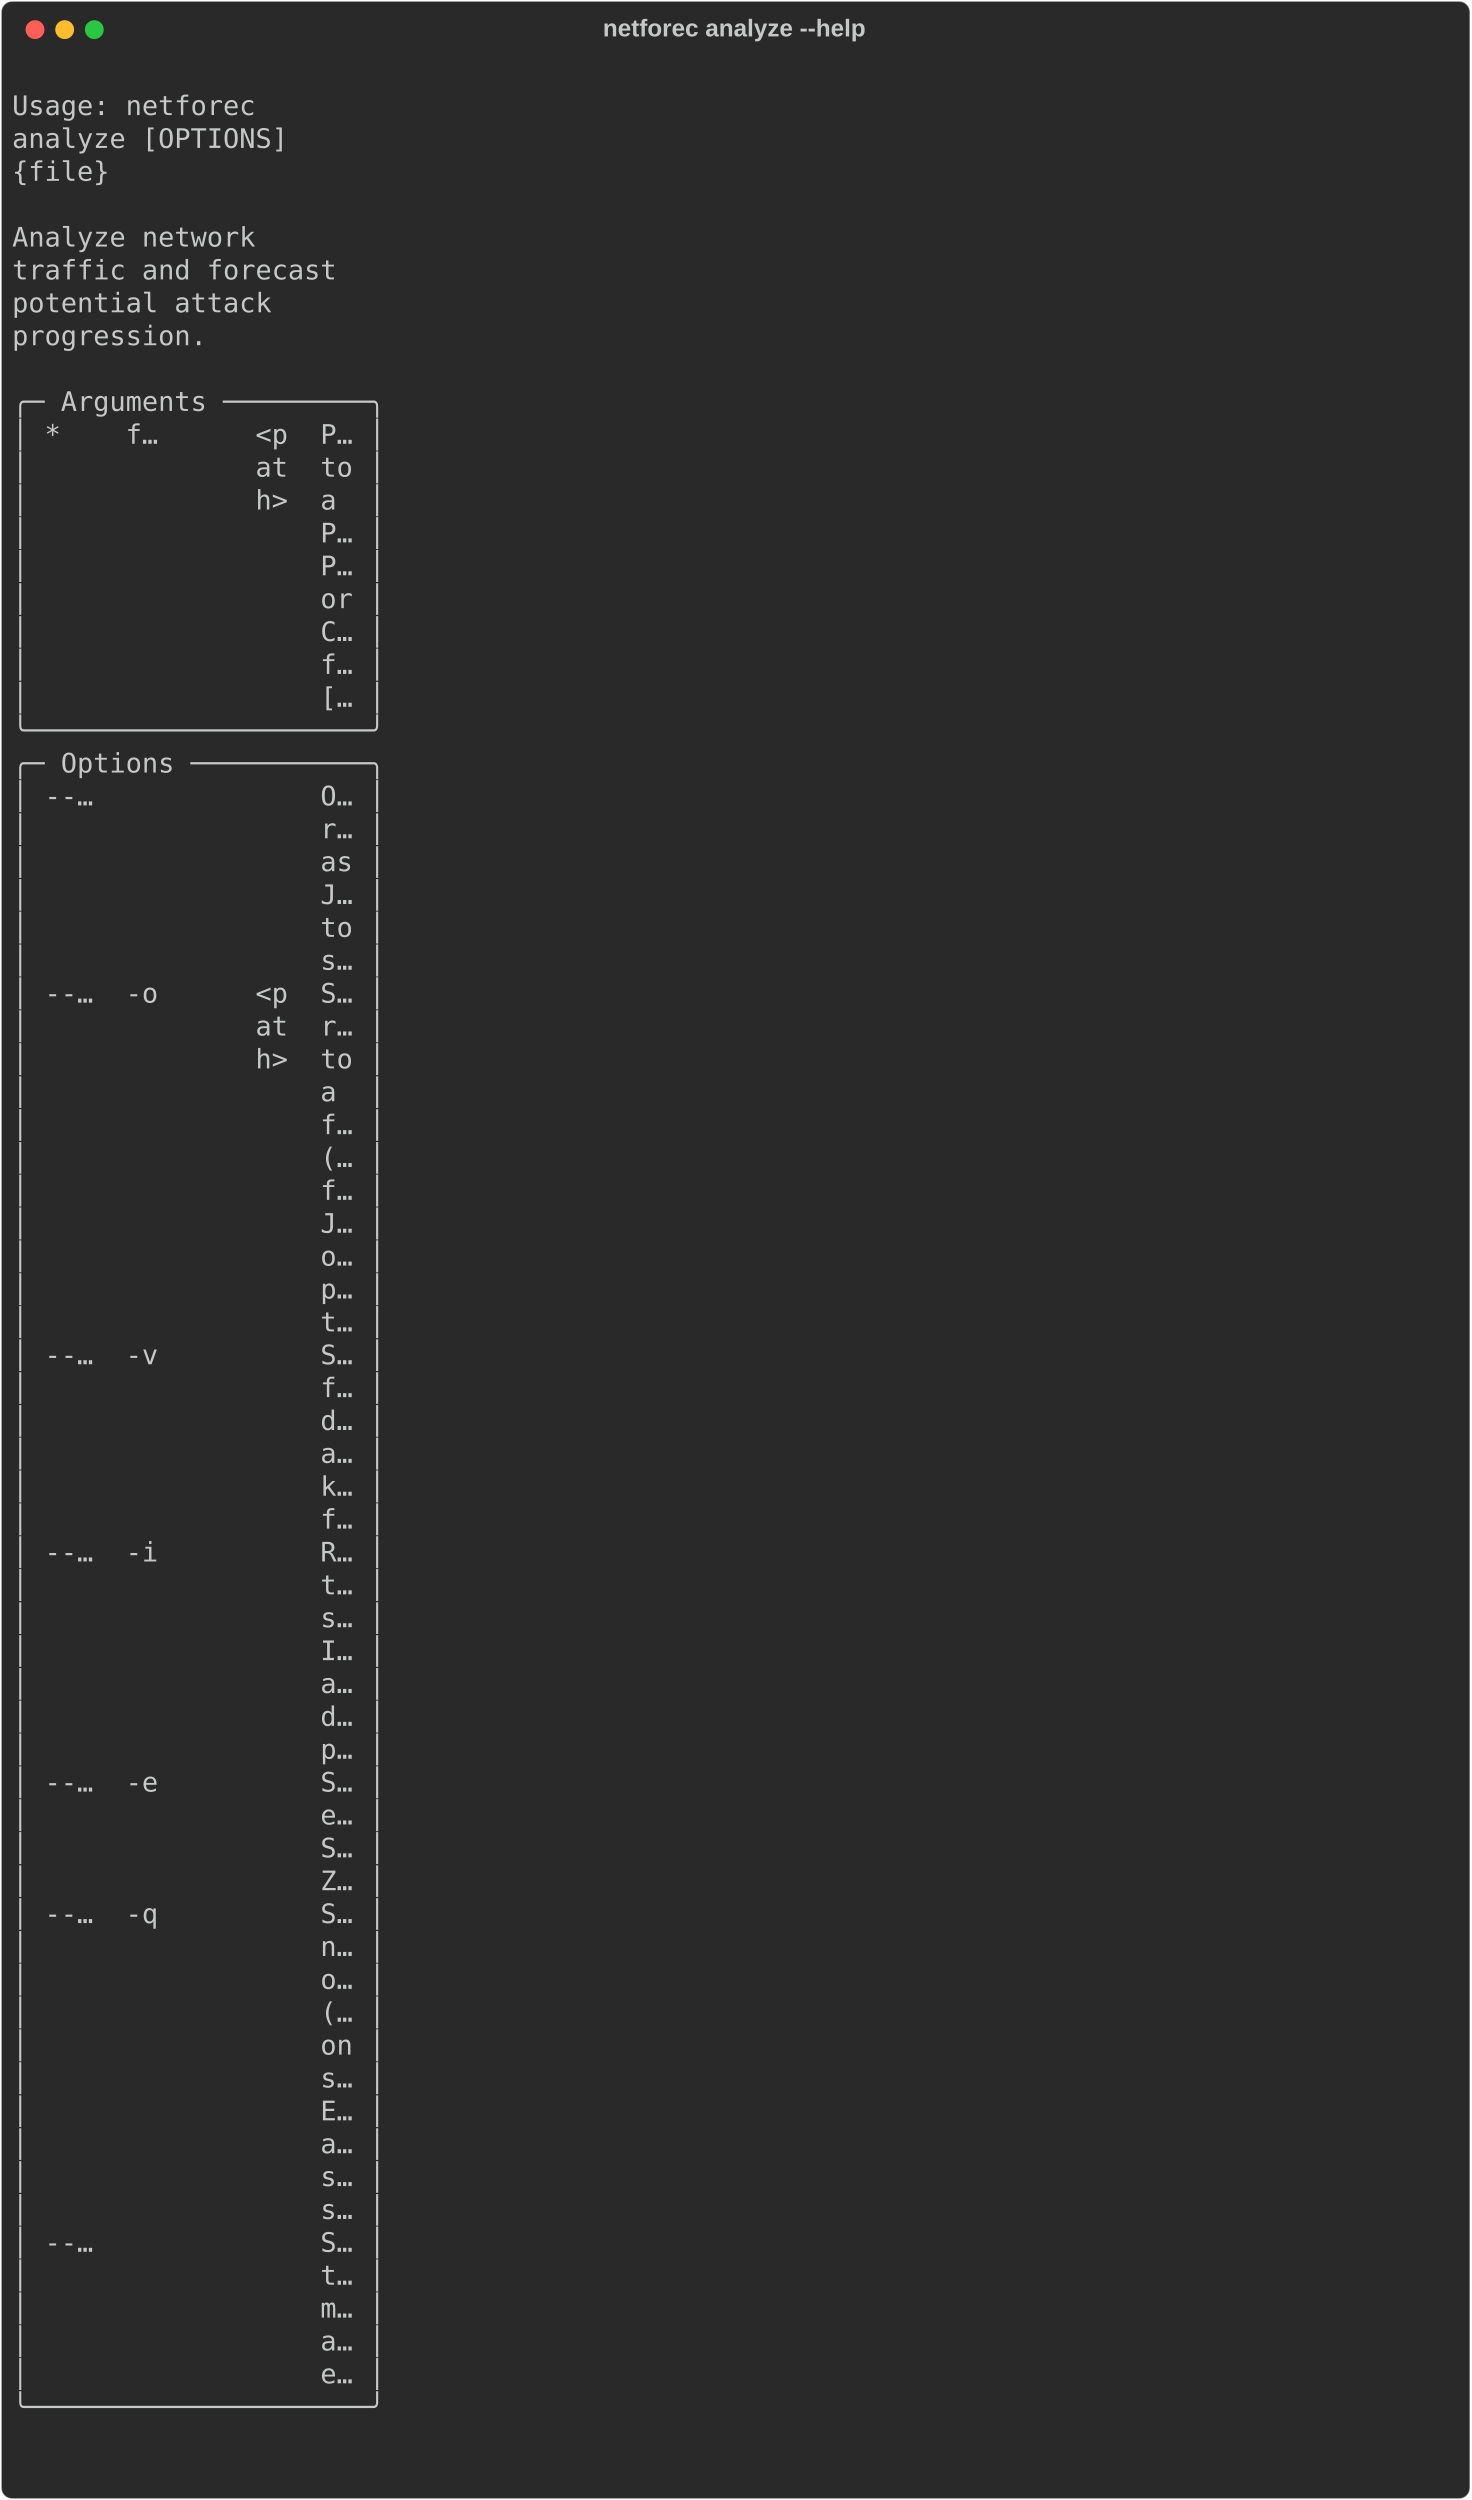
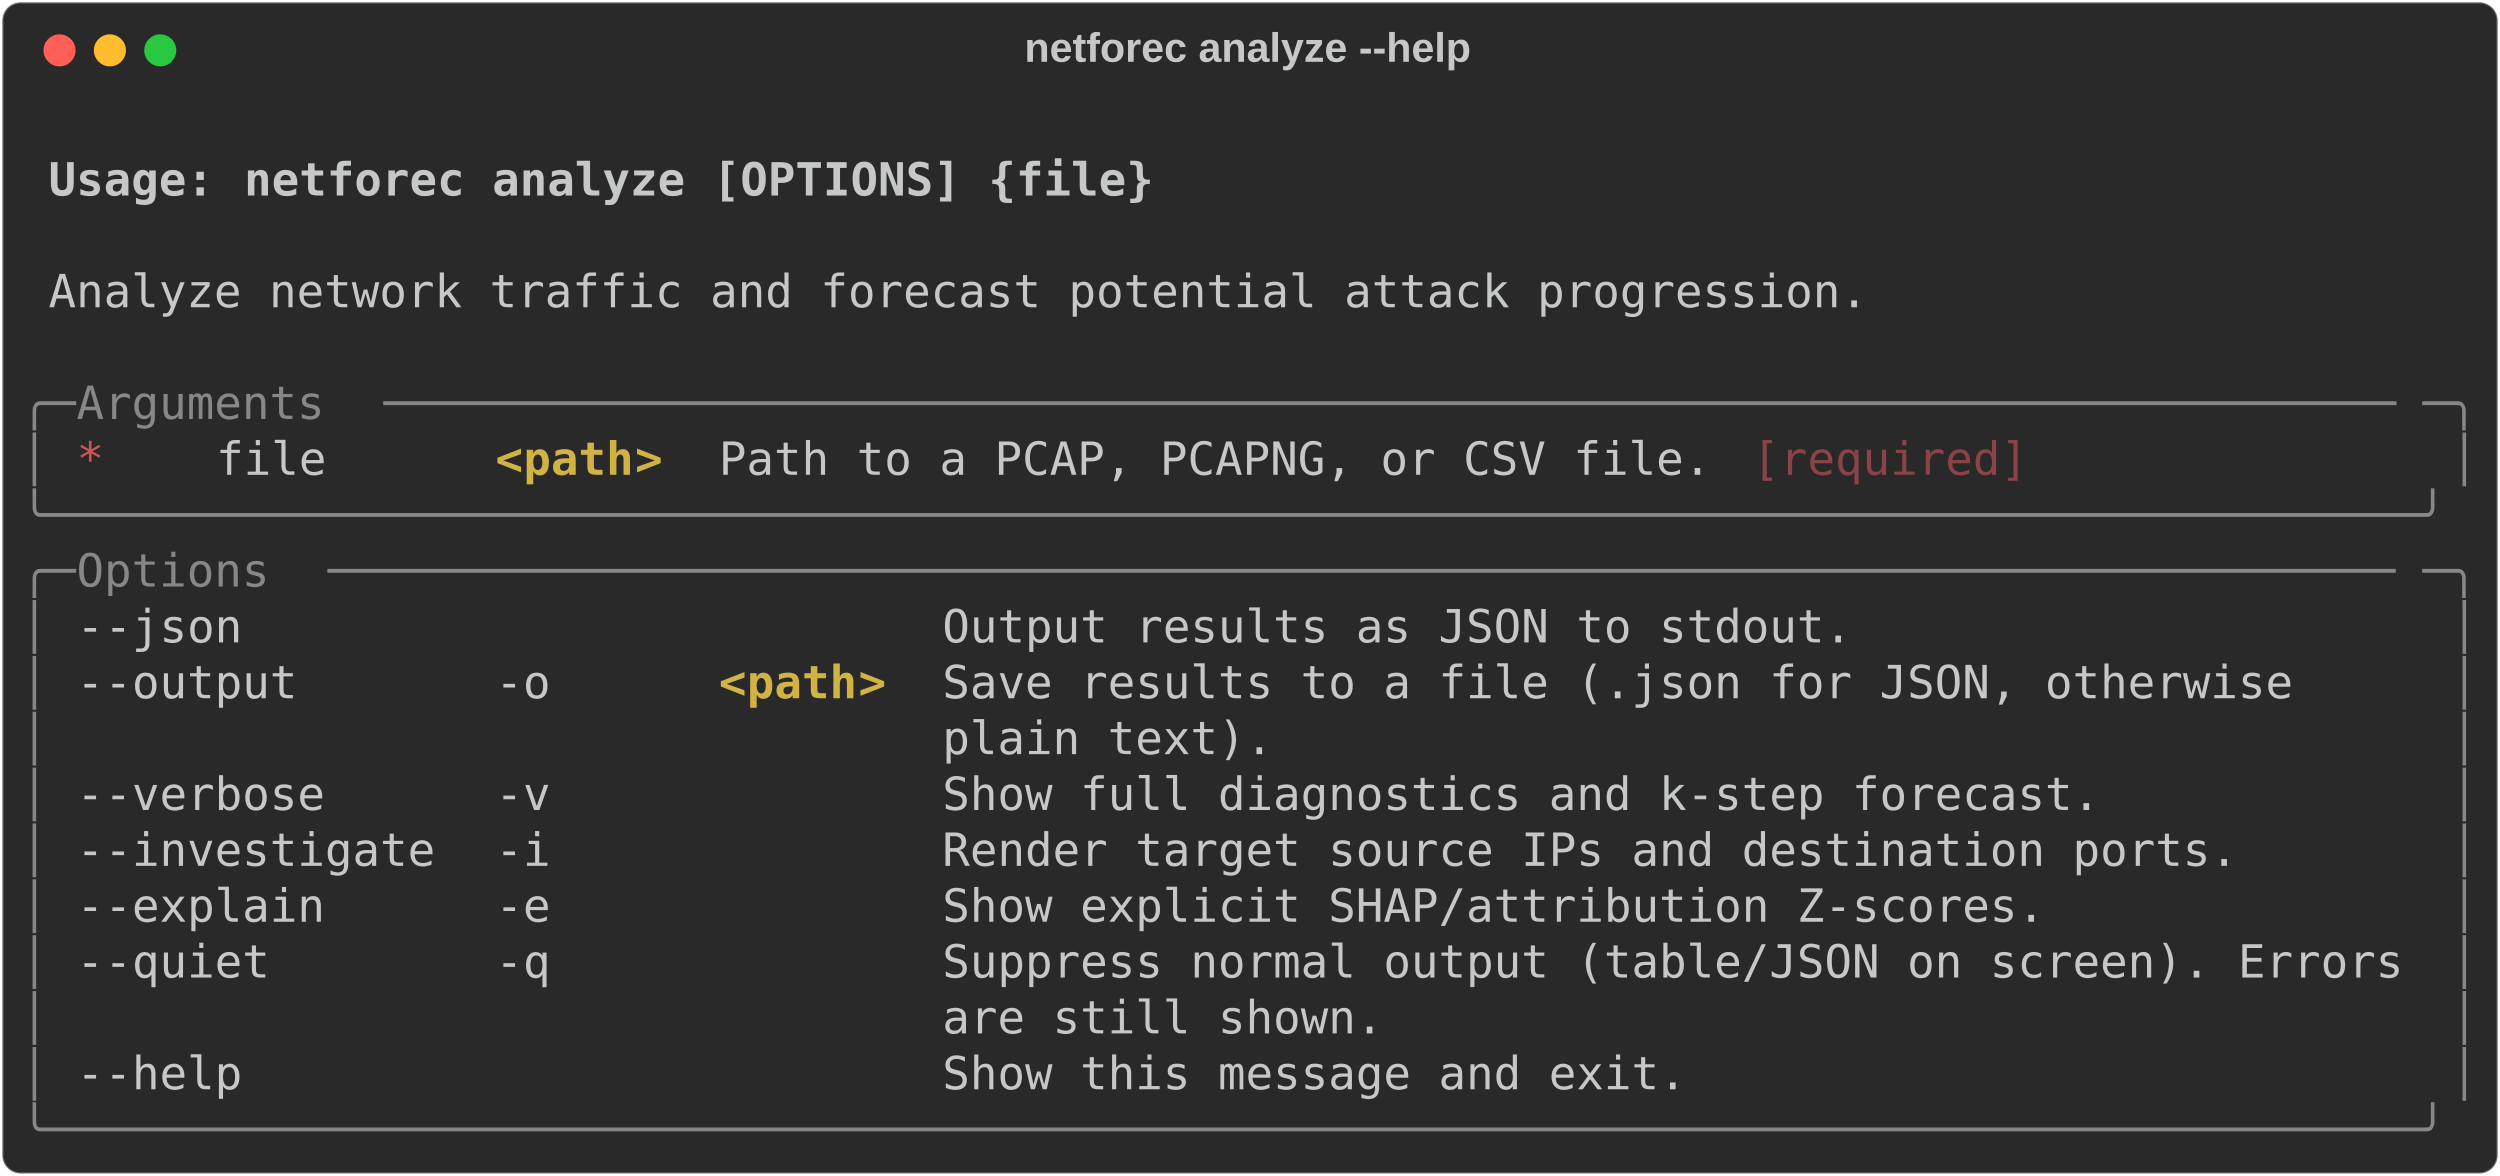
- <svg xmlns="http://www.w3.org/2000/svg" class="rich-terminal" viewBox="0 0 1092 1855.6">
+ <svg xmlns="http://www.w3.org/2000/svg" class="rich-terminal" viewBox="0 0 1092 513.6">
  <style>

    @font-face {
        font-family: "Fira Code";
        src: local("FiraCode-Regular"),
                url("https://cdnjs.cloudflare.com/ajax/libs/firacode/6.2.0/woff2/FiraCode-Regular.woff2") format("woff2"),
                url("https://cdnjs.cloudflare.com/ajax/libs/firacode/6.2.0/woff/FiraCode-Regular.woff") format("woff");
        font-style: normal;
        font-weight: 400;
    }
    @font-face {
        font-family: "Fira Code";
        src: local("FiraCode-Bold"),
                url("https://cdnjs.cloudflare.com/ajax/libs/firacode/6.2.0/woff2/FiraCode-Bold.woff2") format("woff2"),
                url("https://cdnjs.cloudflare.com/ajax/libs/firacode/6.2.0/woff/FiraCode-Bold.woff") format("woff");
        font-style: bold;
        font-weight: 700;
    }

-     .terminal-3831695526-matrix {
+     .terminal-561997555-matrix {
        font-family: Fira Code, monospace;
        font-size: 20px;
        line-height: 24.4px;
        font-variant-east-asian: full-width;
    }

-     .terminal-3831695526-title {
+     .terminal-561997555-title {
        font-size: 18px;
        font-weight: bold;
        font-family: arial;
    }

-     .terminal-3831695526-r1 { fill: #c5c8c6 }
+     .terminal-561997555-r1 { fill: #c5c8c6;font-weight: bold }
+ .terminal-561997555-r2 { fill: #c5c8c6 }
+ .terminal-561997555-r3 { fill: #868887 }
+ .terminal-561997555-r4 { fill: #cc555a }
+ .terminal-561997555-r5 { fill: #d0b344;font-weight: bold }
+ .terminal-561997555-r6 { fill: #8a4346 }
    </style>
  <defs>
-     <clipPath id="terminal-3831695526-clip-terminal">
-       <rect x="0" y="0" width="1072.6" height="1804.6" />
-     </clipPath>
-     <clipPath id="terminal-3831695526-line-0">
+     <clipPath id="terminal-561997555-clip-terminal">
+       <rect x="0" y="0" width="1072.6" height="462.6" />
+     </clipPath>
+     <clipPath id="terminal-561997555-line-0">
      <rect x="0" y="1.5" width="1073.6" height="24.65" />
    </clipPath>
-     <clipPath id="terminal-3831695526-line-1">
+     <clipPath id="terminal-561997555-line-1">
      <rect x="0" y="25.9" width="1073.6" height="24.65" />
    </clipPath>
-     <clipPath id="terminal-3831695526-line-2">
+     <clipPath id="terminal-561997555-line-2">
      <rect x="0" y="50.3" width="1073.6" height="24.65" />
    </clipPath>
-     <clipPath id="terminal-3831695526-line-3">
+     <clipPath id="terminal-561997555-line-3">
      <rect x="0" y="74.7" width="1073.6" height="24.65" />
    </clipPath>
-     <clipPath id="terminal-3831695526-line-4">
+     <clipPath id="terminal-561997555-line-4">
      <rect x="0" y="99.1" width="1073.6" height="24.65" />
    </clipPath>
-     <clipPath id="terminal-3831695526-line-5">
+     <clipPath id="terminal-561997555-line-5">
      <rect x="0" y="123.5" width="1073.6" height="24.65" />
    </clipPath>
-     <clipPath id="terminal-3831695526-line-6">
+     <clipPath id="terminal-561997555-line-6">
      <rect x="0" y="147.9" width="1073.6" height="24.65" />
    </clipPath>
-     <clipPath id="terminal-3831695526-line-7">
+     <clipPath id="terminal-561997555-line-7">
      <rect x="0" y="172.3" width="1073.6" height="24.65" />
    </clipPath>
-     <clipPath id="terminal-3831695526-line-8">
+     <clipPath id="terminal-561997555-line-8">
      <rect x="0" y="196.7" width="1073.6" height="24.65" />
    </clipPath>
-     <clipPath id="terminal-3831695526-line-9">
+     <clipPath id="terminal-561997555-line-9">
      <rect x="0" y="221.1" width="1073.6" height="24.65" />
    </clipPath>
-     <clipPath id="terminal-3831695526-line-10">
+     <clipPath id="terminal-561997555-line-10">
      <rect x="0" y="245.5" width="1073.6" height="24.65" />
    </clipPath>
-     <clipPath id="terminal-3831695526-line-11">
+     <clipPath id="terminal-561997555-line-11">
      <rect x="0" y="269.9" width="1073.6" height="24.65" />
    </clipPath>
-     <clipPath id="terminal-3831695526-line-12">
+     <clipPath id="terminal-561997555-line-12">
      <rect x="0" y="294.3" width="1073.6" height="24.65" />
    </clipPath>
-     <clipPath id="terminal-3831695526-line-13">
+     <clipPath id="terminal-561997555-line-13">
      <rect x="0" y="318.7" width="1073.6" height="24.65" />
    </clipPath>
-     <clipPath id="terminal-3831695526-line-14">
+     <clipPath id="terminal-561997555-line-14">
      <rect x="0" y="343.1" width="1073.6" height="24.65" />
    </clipPath>
-     <clipPath id="terminal-3831695526-line-15">
+     <clipPath id="terminal-561997555-line-15">
      <rect x="0" y="367.5" width="1073.6" height="24.65" />
    </clipPath>
-     <clipPath id="terminal-3831695526-line-16">
+     <clipPath id="terminal-561997555-line-16">
      <rect x="0" y="391.9" width="1073.6" height="24.65" />
    </clipPath>
-     <clipPath id="terminal-3831695526-line-17">
+     <clipPath id="terminal-561997555-line-17">
      <rect x="0" y="416.3" width="1073.6" height="24.65" />
    </clipPath>
-     <clipPath id="terminal-3831695526-line-18">
-       <rect x="0" y="440.7" width="1073.6" height="24.65" />
-     </clipPath>
-     <clipPath id="terminal-3831695526-line-19">
-       <rect x="0" y="465.1" width="1073.6" height="24.65" />
-     </clipPath>
-     <clipPath id="terminal-3831695526-line-20">
-       <rect x="0" y="489.5" width="1073.6" height="24.65" />
-     </clipPath>
-     <clipPath id="terminal-3831695526-line-21">
-       <rect x="0" y="513.9" width="1073.6" height="24.65" />
-     </clipPath>
-     <clipPath id="terminal-3831695526-line-22">
-       <rect x="0" y="538.3" width="1073.6" height="24.65" />
-     </clipPath>
-     <clipPath id="terminal-3831695526-line-23">
-       <rect x="0" y="562.7" width="1073.6" height="24.65" />
-     </clipPath>
-     <clipPath id="terminal-3831695526-line-24">
-       <rect x="0" y="587.1" width="1073.6" height="24.65" />
-     </clipPath>
-     <clipPath id="terminal-3831695526-line-25">
-       <rect x="0" y="611.5" width="1073.6" height="24.65" />
-     </clipPath>
-     <clipPath id="terminal-3831695526-line-26">
-       <rect x="0" y="635.9" width="1073.6" height="24.65" />
-     </clipPath>
-     <clipPath id="terminal-3831695526-line-27">
-       <rect x="0" y="660.3" width="1073.6" height="24.65" />
-     </clipPath>
-     <clipPath id="terminal-3831695526-line-28">
-       <rect x="0" y="684.7" width="1073.6" height="24.65" />
-     </clipPath>
-     <clipPath id="terminal-3831695526-line-29">
-       <rect x="0" y="709.1" width="1073.6" height="24.65" />
-     </clipPath>
-     <clipPath id="terminal-3831695526-line-30">
-       <rect x="0" y="733.5" width="1073.6" height="24.65" />
-     </clipPath>
-     <clipPath id="terminal-3831695526-line-31">
-       <rect x="0" y="757.9" width="1073.6" height="24.65" />
-     </clipPath>
-     <clipPath id="terminal-3831695526-line-32">
-       <rect x="0" y="782.3" width="1073.6" height="24.65" />
-     </clipPath>
-     <clipPath id="terminal-3831695526-line-33">
-       <rect x="0" y="806.7" width="1073.6" height="24.65" />
-     </clipPath>
-     <clipPath id="terminal-3831695526-line-34">
-       <rect x="0" y="831.1" width="1073.6" height="24.65" />
-     </clipPath>
-     <clipPath id="terminal-3831695526-line-35">
-       <rect x="0" y="855.5" width="1073.6" height="24.65" />
-     </clipPath>
-     <clipPath id="terminal-3831695526-line-36">
-       <rect x="0" y="879.9" width="1073.6" height="24.65" />
-     </clipPath>
-     <clipPath id="terminal-3831695526-line-37">
-       <rect x="0" y="904.3" width="1073.6" height="24.65" />
-     </clipPath>
-     <clipPath id="terminal-3831695526-line-38">
-       <rect x="0" y="928.7" width="1073.6" height="24.65" />
-     </clipPath>
-     <clipPath id="terminal-3831695526-line-39">
-       <rect x="0" y="953.1" width="1073.6" height="24.65" />
-     </clipPath>
-     <clipPath id="terminal-3831695526-line-40">
-       <rect x="0" y="977.5" width="1073.6" height="24.65" />
-     </clipPath>
-     <clipPath id="terminal-3831695526-line-41">
-       <rect x="0" y="1001.9" width="1073.6" height="24.65" />
-     </clipPath>
-     <clipPath id="terminal-3831695526-line-42">
-       <rect x="0" y="1026.3" width="1073.6" height="24.65" />
-     </clipPath>
-     <clipPath id="terminal-3831695526-line-43">
-       <rect x="0" y="1050.7" width="1073.6" height="24.65" />
-     </clipPath>
-     <clipPath id="terminal-3831695526-line-44">
-       <rect x="0" y="1075.1" width="1073.6" height="24.65" />
-     </clipPath>
-     <clipPath id="terminal-3831695526-line-45">
-       <rect x="0" y="1099.5" width="1073.6" height="24.65" />
-     </clipPath>
-     <clipPath id="terminal-3831695526-line-46">
-       <rect x="0" y="1123.9" width="1073.6" height="24.65" />
-     </clipPath>
-     <clipPath id="terminal-3831695526-line-47">
-       <rect x="0" y="1148.3" width="1073.6" height="24.65" />
-     </clipPath>
-     <clipPath id="terminal-3831695526-line-48">
-       <rect x="0" y="1172.7" width="1073.6" height="24.65" />
-     </clipPath>
-     <clipPath id="terminal-3831695526-line-49">
-       <rect x="0" y="1197.1" width="1073.6" height="24.65" />
-     </clipPath>
-     <clipPath id="terminal-3831695526-line-50">
-       <rect x="0" y="1221.5" width="1073.6" height="24.65" />
-     </clipPath>
-     <clipPath id="terminal-3831695526-line-51">
-       <rect x="0" y="1245.9" width="1073.6" height="24.65" />
-     </clipPath>
-     <clipPath id="terminal-3831695526-line-52">
-       <rect x="0" y="1270.3" width="1073.6" height="24.65" />
-     </clipPath>
-     <clipPath id="terminal-3831695526-line-53">
-       <rect x="0" y="1294.7" width="1073.6" height="24.65" />
-     </clipPath>
-     <clipPath id="terminal-3831695526-line-54">
-       <rect x="0" y="1319.1" width="1073.6" height="24.65" />
-     </clipPath>
-     <clipPath id="terminal-3831695526-line-55">
-       <rect x="0" y="1343.5" width="1073.6" height="24.65" />
-     </clipPath>
-     <clipPath id="terminal-3831695526-line-56">
-       <rect x="0" y="1367.9" width="1073.6" height="24.65" />
-     </clipPath>
-     <clipPath id="terminal-3831695526-line-57">
-       <rect x="0" y="1392.3" width="1073.6" height="24.65" />
-     </clipPath>
-     <clipPath id="terminal-3831695526-line-58">
-       <rect x="0" y="1416.7" width="1073.6" height="24.65" />
-     </clipPath>
-     <clipPath id="terminal-3831695526-line-59">
-       <rect x="0" y="1441.1" width="1073.6" height="24.65" />
-     </clipPath>
-     <clipPath id="terminal-3831695526-line-60">
-       <rect x="0" y="1465.5" width="1073.6" height="24.65" />
-     </clipPath>
-     <clipPath id="terminal-3831695526-line-61">
-       <rect x="0" y="1489.9" width="1073.6" height="24.65" />
-     </clipPath>
-     <clipPath id="terminal-3831695526-line-62">
-       <rect x="0" y="1514.3" width="1073.6" height="24.65" />
-     </clipPath>
-     <clipPath id="terminal-3831695526-line-63">
-       <rect x="0" y="1538.7" width="1073.6" height="24.65" />
-     </clipPath>
-     <clipPath id="terminal-3831695526-line-64">
-       <rect x="0" y="1563.1" width="1073.6" height="24.65" />
-     </clipPath>
-     <clipPath id="terminal-3831695526-line-65">
-       <rect x="0" y="1587.5" width="1073.6" height="24.65" />
-     </clipPath>
-     <clipPath id="terminal-3831695526-line-66">
-       <rect x="0" y="1611.9" width="1073.6" height="24.65" />
-     </clipPath>
-     <clipPath id="terminal-3831695526-line-67">
-       <rect x="0" y="1636.3" width="1073.6" height="24.65" />
-     </clipPath>
-     <clipPath id="terminal-3831695526-line-68">
-       <rect x="0" y="1660.7" width="1073.6" height="24.65" />
-     </clipPath>
-     <clipPath id="terminal-3831695526-line-69">
-       <rect x="0" y="1685.1" width="1073.6" height="24.65" />
-     </clipPath>
-     <clipPath id="terminal-3831695526-line-70">
-       <rect x="0" y="1709.5" width="1073.6" height="24.65" />
-     </clipPath>
-     <clipPath id="terminal-3831695526-line-71">
-       <rect x="0" y="1733.9" width="1073.6" height="24.65" />
-     </clipPath>
-     <clipPath id="terminal-3831695526-line-72">
-       <rect x="0" y="1758.3" width="1073.6" height="24.65" />
-     </clipPath>
  </defs>
-   <rect fill="#292929" stroke="rgba(255,255,255,0.35)" stroke-width="1" x="1" y="1" width="1090" height="1853.6" rx="8" />
-   <text class="terminal-3831695526-title" fill="#c5c8c6" text-anchor="middle" x="545" y="27">netforec analyze --help</text>
+   <rect fill="#292929" stroke="rgba(255,255,255,0.35)" stroke-width="1" x="1" y="1" width="1090" height="511.6" rx="8" />
+   <text class="terminal-561997555-title" fill="#c5c8c6" text-anchor="middle" x="545" y="27">netforec analyze --help</text>
  <g transform="translate(26,22)">
    <circle cx="0" cy="0" r="7" fill="#ff5f57" />
    <circle cx="22" cy="0" r="7" fill="#febc2e" />
    <circle cx="44" cy="0" r="7" fill="#28c840" />
  </g>
-   <g transform="translate(9, 41)" clip-path="url(#terminal-3831695526-clip-terminal)">
-     <g class="terminal-3831695526-matrix">
-       <text class="terminal-3831695526-r1" x="1073.6" y="20" textLength="12.2" clip-path="url(#terminal-3831695526-line-0)">
- </text>
-       <text class="terminal-3831695526-r1" x="0" y="44.4" textLength="280.6" clip-path="url(#terminal-3831695526-line-1)"> Usage: netforec       </text>
-       <text class="terminal-3831695526-r1" x="1073.6" y="44.4" textLength="12.2" clip-path="url(#terminal-3831695526-line-1)">
- </text>
-       <text class="terminal-3831695526-r1" x="0" y="68.8" textLength="280.6" clip-path="url(#terminal-3831695526-line-2)"> analyze [OPTIONS]     </text>
-       <text class="terminal-3831695526-r1" x="1073.6" y="68.8" textLength="12.2" clip-path="url(#terminal-3831695526-line-2)">
- </text>
-       <text class="terminal-3831695526-r1" x="0" y="93.2" textLength="280.6" clip-path="url(#terminal-3831695526-line-3)"> {file}                </text>
-       <text class="terminal-3831695526-r1" x="1073.6" y="93.2" textLength="12.2" clip-path="url(#terminal-3831695526-line-3)">
- </text>
-       <text class="terminal-3831695526-r1" x="1073.6" y="117.6" textLength="12.2" clip-path="url(#terminal-3831695526-line-4)">
- </text>
-       <text class="terminal-3831695526-r1" x="0" y="142" textLength="280.6" clip-path="url(#terminal-3831695526-line-5)"> Analyze network       </text>
-       <text class="terminal-3831695526-r1" x="1073.6" y="142" textLength="12.2" clip-path="url(#terminal-3831695526-line-5)">
- </text>
-       <text class="terminal-3831695526-r1" x="0" y="166.4" textLength="280.6" clip-path="url(#terminal-3831695526-line-6)"> traffic and forecast  </text>
-       <text class="terminal-3831695526-r1" x="1073.6" y="166.4" textLength="12.2" clip-path="url(#terminal-3831695526-line-6)">
- </text>
-       <text class="terminal-3831695526-r1" x="0" y="190.8" textLength="280.6" clip-path="url(#terminal-3831695526-line-7)"> potential attack      </text>
-       <text class="terminal-3831695526-r1" x="1073.6" y="190.8" textLength="12.2" clip-path="url(#terminal-3831695526-line-7)">
- </text>
-       <text class="terminal-3831695526-r1" x="0" y="215.2" textLength="280.6" clip-path="url(#terminal-3831695526-line-8)"> progression.          </text>
-       <text class="terminal-3831695526-r1" x="1073.6" y="215.2" textLength="12.2" clip-path="url(#terminal-3831695526-line-8)">
- </text>
-       <text class="terminal-3831695526-r1" x="1073.6" y="239.6" textLength="12.2" clip-path="url(#terminal-3831695526-line-9)">
- </text>
-       <text class="terminal-3831695526-r1" x="0" y="264" textLength="280.6" clip-path="url(#terminal-3831695526-line-10)">╭─ Arguments ─────────╮</text>
-       <text class="terminal-3831695526-r1" x="1073.6" y="264" textLength="12.2" clip-path="url(#terminal-3831695526-line-10)">
- </text>
-       <text class="terminal-3831695526-r1" x="0" y="288.4" textLength="280.6" clip-path="url(#terminal-3831695526-line-11)">│ *    f…      &lt;p  P… │</text>
-       <text class="terminal-3831695526-r1" x="1073.6" y="288.4" textLength="12.2" clip-path="url(#terminal-3831695526-line-11)">
- </text>
-       <text class="terminal-3831695526-r1" x="0" y="312.8" textLength="280.6" clip-path="url(#terminal-3831695526-line-12)">│              at  to │</text>
-       <text class="terminal-3831695526-r1" x="1073.6" y="312.8" textLength="12.2" clip-path="url(#terminal-3831695526-line-12)">
- </text>
-       <text class="terminal-3831695526-r1" x="0" y="337.2" textLength="280.6" clip-path="url(#terminal-3831695526-line-13)">│              h&gt;  a  │</text>
-       <text class="terminal-3831695526-r1" x="1073.6" y="337.2" textLength="12.2" clip-path="url(#terminal-3831695526-line-13)">
- </text>
-       <text class="terminal-3831695526-r1" x="0" y="361.6" textLength="280.6" clip-path="url(#terminal-3831695526-line-14)">│                  P… │</text>
-       <text class="terminal-3831695526-r1" x="1073.6" y="361.6" textLength="12.2" clip-path="url(#terminal-3831695526-line-14)">
- </text>
-       <text class="terminal-3831695526-r1" x="0" y="386" textLength="280.6" clip-path="url(#terminal-3831695526-line-15)">│                  P… │</text>
-       <text class="terminal-3831695526-r1" x="1073.6" y="386" textLength="12.2" clip-path="url(#terminal-3831695526-line-15)">
- </text>
-       <text class="terminal-3831695526-r1" x="0" y="410.4" textLength="280.6" clip-path="url(#terminal-3831695526-line-16)">│                  or │</text>
-       <text class="terminal-3831695526-r1" x="1073.6" y="410.4" textLength="12.2" clip-path="url(#terminal-3831695526-line-16)">
- </text>
-       <text class="terminal-3831695526-r1" x="0" y="434.8" textLength="280.6" clip-path="url(#terminal-3831695526-line-17)">│                  C… │</text>
-       <text class="terminal-3831695526-r1" x="1073.6" y="434.8" textLength="12.2" clip-path="url(#terminal-3831695526-line-17)">
- </text>
-       <text class="terminal-3831695526-r1" x="0" y="459.2" textLength="280.6" clip-path="url(#terminal-3831695526-line-18)">│                  f… │</text>
-       <text class="terminal-3831695526-r1" x="1073.6" y="459.2" textLength="12.2" clip-path="url(#terminal-3831695526-line-18)">
- </text>
-       <text class="terminal-3831695526-r1" x="0" y="483.6" textLength="280.6" clip-path="url(#terminal-3831695526-line-19)">│                  [… │</text>
-       <text class="terminal-3831695526-r1" x="1073.6" y="483.6" textLength="12.2" clip-path="url(#terminal-3831695526-line-19)">
- </text>
-       <text class="terminal-3831695526-r1" x="0" y="508" textLength="280.6" clip-path="url(#terminal-3831695526-line-20)">╰─────────────────────╯</text>
-       <text class="terminal-3831695526-r1" x="1073.6" y="508" textLength="12.2" clip-path="url(#terminal-3831695526-line-20)">
- </text>
-       <text class="terminal-3831695526-r1" x="0" y="532.4" textLength="280.6" clip-path="url(#terminal-3831695526-line-21)">╭─ Options ───────────╮</text>
-       <text class="terminal-3831695526-r1" x="1073.6" y="532.4" textLength="12.2" clip-path="url(#terminal-3831695526-line-21)">
- </text>
-       <text class="terminal-3831695526-r1" x="0" y="556.8" textLength="280.6" clip-path="url(#terminal-3831695526-line-22)">│ --…              O… │</text>
-       <text class="terminal-3831695526-r1" x="1073.6" y="556.8" textLength="12.2" clip-path="url(#terminal-3831695526-line-22)">
- </text>
-       <text class="terminal-3831695526-r1" x="0" y="581.2" textLength="280.6" clip-path="url(#terminal-3831695526-line-23)">│                  r… │</text>
-       <text class="terminal-3831695526-r1" x="1073.6" y="581.2" textLength="12.2" clip-path="url(#terminal-3831695526-line-23)">
- </text>
-       <text class="terminal-3831695526-r1" x="0" y="605.6" textLength="280.6" clip-path="url(#terminal-3831695526-line-24)">│                  as │</text>
-       <text class="terminal-3831695526-r1" x="1073.6" y="605.6" textLength="12.2" clip-path="url(#terminal-3831695526-line-24)">
- </text>
-       <text class="terminal-3831695526-r1" x="0" y="630" textLength="280.6" clip-path="url(#terminal-3831695526-line-25)">│                  J… │</text>
-       <text class="terminal-3831695526-r1" x="1073.6" y="630" textLength="12.2" clip-path="url(#terminal-3831695526-line-25)">
- </text>
-       <text class="terminal-3831695526-r1" x="0" y="654.4" textLength="280.6" clip-path="url(#terminal-3831695526-line-26)">│                  to │</text>
-       <text class="terminal-3831695526-r1" x="1073.6" y="654.4" textLength="12.2" clip-path="url(#terminal-3831695526-line-26)">
- </text>
-       <text class="terminal-3831695526-r1" x="0" y="678.8" textLength="280.6" clip-path="url(#terminal-3831695526-line-27)">│                  s… │</text>
-       <text class="terminal-3831695526-r1" x="1073.6" y="678.8" textLength="12.2" clip-path="url(#terminal-3831695526-line-27)">
- </text>
-       <text class="terminal-3831695526-r1" x="0" y="703.2" textLength="280.6" clip-path="url(#terminal-3831695526-line-28)">│ --…  -o      &lt;p  S… │</text>
-       <text class="terminal-3831695526-r1" x="1073.6" y="703.2" textLength="12.2" clip-path="url(#terminal-3831695526-line-28)">
- </text>
-       <text class="terminal-3831695526-r1" x="0" y="727.6" textLength="280.6" clip-path="url(#terminal-3831695526-line-29)">│              at  r… │</text>
-       <text class="terminal-3831695526-r1" x="1073.6" y="727.6" textLength="12.2" clip-path="url(#terminal-3831695526-line-29)">
- </text>
-       <text class="terminal-3831695526-r1" x="0" y="752" textLength="280.6" clip-path="url(#terminal-3831695526-line-30)">│              h&gt;  to │</text>
-       <text class="terminal-3831695526-r1" x="1073.6" y="752" textLength="12.2" clip-path="url(#terminal-3831695526-line-30)">
- </text>
-       <text class="terminal-3831695526-r1" x="0" y="776.4" textLength="280.6" clip-path="url(#terminal-3831695526-line-31)">│                  a  │</text>
-       <text class="terminal-3831695526-r1" x="1073.6" y="776.4" textLength="12.2" clip-path="url(#terminal-3831695526-line-31)">
- </text>
-       <text class="terminal-3831695526-r1" x="0" y="800.8" textLength="280.6" clip-path="url(#terminal-3831695526-line-32)">│                  f… │</text>
-       <text class="terminal-3831695526-r1" x="1073.6" y="800.8" textLength="12.2" clip-path="url(#terminal-3831695526-line-32)">
- </text>
-       <text class="terminal-3831695526-r1" x="0" y="825.2" textLength="280.6" clip-path="url(#terminal-3831695526-line-33)">│                  (… │</text>
-       <text class="terminal-3831695526-r1" x="1073.6" y="825.2" textLength="12.2" clip-path="url(#terminal-3831695526-line-33)">
- </text>
-       <text class="terminal-3831695526-r1" x="0" y="849.6" textLength="280.6" clip-path="url(#terminal-3831695526-line-34)">│                  f… │</text>
-       <text class="terminal-3831695526-r1" x="1073.6" y="849.6" textLength="12.2" clip-path="url(#terminal-3831695526-line-34)">
- </text>
-       <text class="terminal-3831695526-r1" x="0" y="874" textLength="280.6" clip-path="url(#terminal-3831695526-line-35)">│                  J… │</text>
-       <text class="terminal-3831695526-r1" x="1073.6" y="874" textLength="12.2" clip-path="url(#terminal-3831695526-line-35)">
- </text>
-       <text class="terminal-3831695526-r1" x="0" y="898.4" textLength="280.6" clip-path="url(#terminal-3831695526-line-36)">│                  o… │</text>
-       <text class="terminal-3831695526-r1" x="1073.6" y="898.4" textLength="12.2" clip-path="url(#terminal-3831695526-line-36)">
- </text>
-       <text class="terminal-3831695526-r1" x="0" y="922.8" textLength="280.6" clip-path="url(#terminal-3831695526-line-37)">│                  p… │</text>
-       <text class="terminal-3831695526-r1" x="1073.6" y="922.8" textLength="12.2" clip-path="url(#terminal-3831695526-line-37)">
- </text>
-       <text class="terminal-3831695526-r1" x="0" y="947.2" textLength="280.6" clip-path="url(#terminal-3831695526-line-38)">│                  t… │</text>
-       <text class="terminal-3831695526-r1" x="1073.6" y="947.2" textLength="12.2" clip-path="url(#terminal-3831695526-line-38)">
- </text>
-       <text class="terminal-3831695526-r1" x="0" y="971.6" textLength="280.6" clip-path="url(#terminal-3831695526-line-39)">│ --…  -v          S… │</text>
-       <text class="terminal-3831695526-r1" x="1073.6" y="971.6" textLength="12.2" clip-path="url(#terminal-3831695526-line-39)">
- </text>
-       <text class="terminal-3831695526-r1" x="0" y="996" textLength="280.6" clip-path="url(#terminal-3831695526-line-40)">│                  f… │</text>
-       <text class="terminal-3831695526-r1" x="1073.6" y="996" textLength="12.2" clip-path="url(#terminal-3831695526-line-40)">
- </text>
-       <text class="terminal-3831695526-r1" x="0" y="1020.4" textLength="280.6" clip-path="url(#terminal-3831695526-line-41)">│                  d… │</text>
-       <text class="terminal-3831695526-r1" x="1073.6" y="1020.4" textLength="12.2" clip-path="url(#terminal-3831695526-line-41)">
- </text>
-       <text class="terminal-3831695526-r1" x="0" y="1044.8" textLength="280.6" clip-path="url(#terminal-3831695526-line-42)">│                  a… │</text>
-       <text class="terminal-3831695526-r1" x="1073.6" y="1044.8" textLength="12.2" clip-path="url(#terminal-3831695526-line-42)">
- </text>
-       <text class="terminal-3831695526-r1" x="0" y="1069.2" textLength="280.6" clip-path="url(#terminal-3831695526-line-43)">│                  k… │</text>
-       <text class="terminal-3831695526-r1" x="1073.6" y="1069.2" textLength="12.2" clip-path="url(#terminal-3831695526-line-43)">
- </text>
-       <text class="terminal-3831695526-r1" x="0" y="1093.6" textLength="280.6" clip-path="url(#terminal-3831695526-line-44)">│                  f… │</text>
-       <text class="terminal-3831695526-r1" x="1073.6" y="1093.6" textLength="12.2" clip-path="url(#terminal-3831695526-line-44)">
- </text>
-       <text class="terminal-3831695526-r1" x="0" y="1118" textLength="280.6" clip-path="url(#terminal-3831695526-line-45)">│ --…  -i          R… │</text>
-       <text class="terminal-3831695526-r1" x="1073.6" y="1118" textLength="12.2" clip-path="url(#terminal-3831695526-line-45)">
- </text>
-       <text class="terminal-3831695526-r1" x="0" y="1142.4" textLength="280.6" clip-path="url(#terminal-3831695526-line-46)">│                  t… │</text>
-       <text class="terminal-3831695526-r1" x="1073.6" y="1142.4" textLength="12.2" clip-path="url(#terminal-3831695526-line-46)">
- </text>
-       <text class="terminal-3831695526-r1" x="0" y="1166.8" textLength="280.6" clip-path="url(#terminal-3831695526-line-47)">│                  s… │</text>
-       <text class="terminal-3831695526-r1" x="1073.6" y="1166.8" textLength="12.2" clip-path="url(#terminal-3831695526-line-47)">
- </text>
-       <text class="terminal-3831695526-r1" x="0" y="1191.2" textLength="280.6" clip-path="url(#terminal-3831695526-line-48)">│                  I… │</text>
-       <text class="terminal-3831695526-r1" x="1073.6" y="1191.2" textLength="12.2" clip-path="url(#terminal-3831695526-line-48)">
- </text>
-       <text class="terminal-3831695526-r1" x="0" y="1215.6" textLength="280.6" clip-path="url(#terminal-3831695526-line-49)">│                  a… │</text>
-       <text class="terminal-3831695526-r1" x="1073.6" y="1215.6" textLength="12.2" clip-path="url(#terminal-3831695526-line-49)">
- </text>
-       <text class="terminal-3831695526-r1" x="0" y="1240" textLength="280.6" clip-path="url(#terminal-3831695526-line-50)">│                  d… │</text>
-       <text class="terminal-3831695526-r1" x="1073.6" y="1240" textLength="12.2" clip-path="url(#terminal-3831695526-line-50)">
- </text>
-       <text class="terminal-3831695526-r1" x="0" y="1264.4" textLength="280.6" clip-path="url(#terminal-3831695526-line-51)">│                  p… │</text>
-       <text class="terminal-3831695526-r1" x="1073.6" y="1264.4" textLength="12.2" clip-path="url(#terminal-3831695526-line-51)">
- </text>
-       <text class="terminal-3831695526-r1" x="0" y="1288.8" textLength="280.6" clip-path="url(#terminal-3831695526-line-52)">│ --…  -e          S… │</text>
-       <text class="terminal-3831695526-r1" x="1073.6" y="1288.8" textLength="12.2" clip-path="url(#terminal-3831695526-line-52)">
- </text>
-       <text class="terminal-3831695526-r1" x="0" y="1313.2" textLength="280.6" clip-path="url(#terminal-3831695526-line-53)">│                  e… │</text>
-       <text class="terminal-3831695526-r1" x="1073.6" y="1313.2" textLength="12.2" clip-path="url(#terminal-3831695526-line-53)">
- </text>
-       <text class="terminal-3831695526-r1" x="0" y="1337.6" textLength="280.6" clip-path="url(#terminal-3831695526-line-54)">│                  S… │</text>
-       <text class="terminal-3831695526-r1" x="1073.6" y="1337.6" textLength="12.2" clip-path="url(#terminal-3831695526-line-54)">
- </text>
-       <text class="terminal-3831695526-r1" x="0" y="1362" textLength="280.6" clip-path="url(#terminal-3831695526-line-55)">│                  Z… │</text>
-       <text class="terminal-3831695526-r1" x="1073.6" y="1362" textLength="12.2" clip-path="url(#terminal-3831695526-line-55)">
- </text>
-       <text class="terminal-3831695526-r1" x="0" y="1386.4" textLength="280.6" clip-path="url(#terminal-3831695526-line-56)">│ --…  -q          S… │</text>
-       <text class="terminal-3831695526-r1" x="1073.6" y="1386.4" textLength="12.2" clip-path="url(#terminal-3831695526-line-56)">
- </text>
-       <text class="terminal-3831695526-r1" x="0" y="1410.8" textLength="280.6" clip-path="url(#terminal-3831695526-line-57)">│                  n… │</text>
-       <text class="terminal-3831695526-r1" x="1073.6" y="1410.8" textLength="12.2" clip-path="url(#terminal-3831695526-line-57)">
- </text>
-       <text class="terminal-3831695526-r1" x="0" y="1435.2" textLength="280.6" clip-path="url(#terminal-3831695526-line-58)">│                  o… │</text>
-       <text class="terminal-3831695526-r1" x="1073.6" y="1435.2" textLength="12.2" clip-path="url(#terminal-3831695526-line-58)">
- </text>
-       <text class="terminal-3831695526-r1" x="0" y="1459.6" textLength="280.6" clip-path="url(#terminal-3831695526-line-59)">│                  (… │</text>
-       <text class="terminal-3831695526-r1" x="1073.6" y="1459.6" textLength="12.2" clip-path="url(#terminal-3831695526-line-59)">
- </text>
-       <text class="terminal-3831695526-r1" x="0" y="1484" textLength="280.6" clip-path="url(#terminal-3831695526-line-60)">│                  on │</text>
-       <text class="terminal-3831695526-r1" x="1073.6" y="1484" textLength="12.2" clip-path="url(#terminal-3831695526-line-60)">
- </text>
-       <text class="terminal-3831695526-r1" x="0" y="1508.4" textLength="280.6" clip-path="url(#terminal-3831695526-line-61)">│                  s… │</text>
-       <text class="terminal-3831695526-r1" x="1073.6" y="1508.4" textLength="12.2" clip-path="url(#terminal-3831695526-line-61)">
- </text>
-       <text class="terminal-3831695526-r1" x="0" y="1532.8" textLength="280.6" clip-path="url(#terminal-3831695526-line-62)">│                  E… │</text>
-       <text class="terminal-3831695526-r1" x="1073.6" y="1532.8" textLength="12.2" clip-path="url(#terminal-3831695526-line-62)">
- </text>
-       <text class="terminal-3831695526-r1" x="0" y="1557.2" textLength="280.6" clip-path="url(#terminal-3831695526-line-63)">│                  a… │</text>
-       <text class="terminal-3831695526-r1" x="1073.6" y="1557.2" textLength="12.2" clip-path="url(#terminal-3831695526-line-63)">
- </text>
-       <text class="terminal-3831695526-r1" x="0" y="1581.6" textLength="280.6" clip-path="url(#terminal-3831695526-line-64)">│                  s… │</text>
-       <text class="terminal-3831695526-r1" x="1073.6" y="1581.6" textLength="12.2" clip-path="url(#terminal-3831695526-line-64)">
- </text>
-       <text class="terminal-3831695526-r1" x="0" y="1606" textLength="280.6" clip-path="url(#terminal-3831695526-line-65)">│                  s… │</text>
-       <text class="terminal-3831695526-r1" x="1073.6" y="1606" textLength="12.2" clip-path="url(#terminal-3831695526-line-65)">
- </text>
-       <text class="terminal-3831695526-r1" x="0" y="1630.4" textLength="280.6" clip-path="url(#terminal-3831695526-line-66)">│ --…              S… │</text>
-       <text class="terminal-3831695526-r1" x="1073.6" y="1630.4" textLength="12.2" clip-path="url(#terminal-3831695526-line-66)">
- </text>
-       <text class="terminal-3831695526-r1" x="0" y="1654.8" textLength="280.6" clip-path="url(#terminal-3831695526-line-67)">│                  t… │</text>
-       <text class="terminal-3831695526-r1" x="1073.6" y="1654.8" textLength="12.2" clip-path="url(#terminal-3831695526-line-67)">
- </text>
-       <text class="terminal-3831695526-r1" x="0" y="1679.2" textLength="280.6" clip-path="url(#terminal-3831695526-line-68)">│                  m… │</text>
-       <text class="terminal-3831695526-r1" x="1073.6" y="1679.2" textLength="12.2" clip-path="url(#terminal-3831695526-line-68)">
- </text>
-       <text class="terminal-3831695526-r1" x="0" y="1703.6" textLength="280.6" clip-path="url(#terminal-3831695526-line-69)">│                  a… │</text>
-       <text class="terminal-3831695526-r1" x="1073.6" y="1703.6" textLength="12.2" clip-path="url(#terminal-3831695526-line-69)">
- </text>
-       <text class="terminal-3831695526-r1" x="0" y="1728" textLength="280.6" clip-path="url(#terminal-3831695526-line-70)">│                  e… │</text>
-       <text class="terminal-3831695526-r1" x="1073.6" y="1728" textLength="12.2" clip-path="url(#terminal-3831695526-line-70)">
- </text>
-       <text class="terminal-3831695526-r1" x="0" y="1752.4" textLength="280.6" clip-path="url(#terminal-3831695526-line-71)">╰─────────────────────╯</text>
-       <text class="terminal-3831695526-r1" x="1073.6" y="1752.4" textLength="12.2" clip-path="url(#terminal-3831695526-line-71)">
- </text>
-       <text class="terminal-3831695526-r1" x="1073.6" y="1776.8" textLength="12.2" clip-path="url(#terminal-3831695526-line-72)">
- </text>
-       <text class="terminal-3831695526-r1" x="1073.6" y="1801.2" textLength="12.2" clip-path="url(#terminal-3831695526-line-73)">
+   <g transform="translate(9, 41)" clip-path="url(#terminal-561997555-clip-terminal)">
+     <g class="terminal-561997555-matrix">
+       <text class="terminal-561997555-r2" x="1073.6" y="20" textLength="12.2" clip-path="url(#terminal-561997555-line-0)">
+ </text>
+       <text class="terminal-561997555-r1" x="12.2" y="44.4" textLength="85.4" clip-path="url(#terminal-561997555-line-1)">Usage: </text>
+       <text class="terminal-561997555-r1" x="97.6" y="44.4" textLength="402.6" clip-path="url(#terminal-561997555-line-1)">netforec analyze [OPTIONS] {file}</text>
+       <text class="terminal-561997555-r2" x="1073.6" y="44.4" textLength="12.2" clip-path="url(#terminal-561997555-line-1)">
+ </text>
+       <text class="terminal-561997555-r2" x="1073.6" y="68.8" textLength="12.2" clip-path="url(#terminal-561997555-line-2)">
+ </text>
+       <text class="terminal-561997555-r2" x="12.2" y="93.2" textLength="805.2" clip-path="url(#terminal-561997555-line-3)">Analyze network traffic and forecast potential attack progression.</text>
+       <text class="terminal-561997555-r2" x="1073.6" y="93.2" textLength="12.2" clip-path="url(#terminal-561997555-line-3)">
+ </text>
+       <text class="terminal-561997555-r2" x="1073.6" y="117.6" textLength="12.2" clip-path="url(#terminal-561997555-line-4)">
+ </text>
+       <text class="terminal-561997555-r3" x="0" y="142" textLength="24.4" clip-path="url(#terminal-561997555-line-5)">╭─</text>
+       <text class="terminal-561997555-r3" x="24.4" y="142" textLength="134.2" clip-path="url(#terminal-561997555-line-5)"> Arguments </text>
+       <text class="terminal-561997555-r3" x="158.6" y="142" textLength="890.6" clip-path="url(#terminal-561997555-line-5)">─────────────────────────────────────────────────────────────────────────</text>
+       <text class="terminal-561997555-r3" x="1049.2" y="142" textLength="24.4" clip-path="url(#terminal-561997555-line-5)">─╮</text>
+       <text class="terminal-561997555-r2" x="1073.6" y="142" textLength="12.2" clip-path="url(#terminal-561997555-line-5)">
+ </text>
+       <text class="terminal-561997555-r3" x="0" y="166.4" textLength="12.2" clip-path="url(#terminal-561997555-line-6)">│</text>
+       <text class="terminal-561997555-r4" x="24.4" y="166.4" textLength="12.2" clip-path="url(#terminal-561997555-line-6)">*</text>
+       <text class="terminal-561997555-r2" x="85.4" y="166.4" textLength="48.8" clip-path="url(#terminal-561997555-line-6)">file</text>
+       <text class="terminal-561997555-r5" x="207.4" y="166.4" textLength="12.2" clip-path="url(#terminal-561997555-line-6)">&lt;</text>
+       <text class="terminal-561997555-r5" x="219.6" y="166.4" textLength="48.8" clip-path="url(#terminal-561997555-line-6)">path</text>
+       <text class="terminal-561997555-r5" x="268.4" y="166.4" textLength="12.2" clip-path="url(#terminal-561997555-line-6)">&gt;</text>
+       <text class="terminal-561997555-r2" x="305" y="166.4" textLength="439.2" clip-path="url(#terminal-561997555-line-6)">Path to a PCAP, PCAPNG, or CSV file.</text>
+       <text class="terminal-561997555-r6" x="756.4" y="166.4" textLength="122" clip-path="url(#terminal-561997555-line-6)">[required]</text>
+       <text class="terminal-561997555-r3" x="1061.4" y="166.4" textLength="12.2" clip-path="url(#terminal-561997555-line-6)">│</text>
+       <text class="terminal-561997555-r2" x="1073.6" y="166.4" textLength="12.2" clip-path="url(#terminal-561997555-line-6)">
+ </text>
+       <text class="terminal-561997555-r3" x="0" y="190.8" textLength="1073.6" clip-path="url(#terminal-561997555-line-7)">╰──────────────────────────────────────────────────────────────────────────────────────╯</text>
+       <text class="terminal-561997555-r2" x="1073.6" y="190.8" textLength="12.2" clip-path="url(#terminal-561997555-line-7)">
+ </text>
+       <text class="terminal-561997555-r3" x="0" y="215.2" textLength="24.4" clip-path="url(#terminal-561997555-line-8)">╭─</text>
+       <text class="terminal-561997555-r3" x="24.4" y="215.2" textLength="109.8" clip-path="url(#terminal-561997555-line-8)"> Options </text>
+       <text class="terminal-561997555-r3" x="134.2" y="215.2" textLength="915" clip-path="url(#terminal-561997555-line-8)">───────────────────────────────────────────────────────────────────────────</text>
+       <text class="terminal-561997555-r3" x="1049.2" y="215.2" textLength="24.4" clip-path="url(#terminal-561997555-line-8)">─╮</text>
+       <text class="terminal-561997555-r2" x="1073.6" y="215.2" textLength="12.2" clip-path="url(#terminal-561997555-line-8)">
+ </text>
+       <text class="terminal-561997555-r3" x="0" y="239.6" textLength="12.2" clip-path="url(#terminal-561997555-line-9)">│</text>
+       <text class="terminal-561997555-r2" x="24.4" y="239.6" textLength="12.2" clip-path="url(#terminal-561997555-line-9)">-</text>
+       <text class="terminal-561997555-r2" x="36.6" y="239.6" textLength="61" clip-path="url(#terminal-561997555-line-9)">-json</text>
+       <text class="terminal-561997555-r2" x="402.6" y="239.6" textLength="402.6" clip-path="url(#terminal-561997555-line-9)">Output results as JSON to stdout.</text>
+       <text class="terminal-561997555-r3" x="1061.4" y="239.6" textLength="12.2" clip-path="url(#terminal-561997555-line-9)">│</text>
+       <text class="terminal-561997555-r2" x="1073.6" y="239.6" textLength="12.2" clip-path="url(#terminal-561997555-line-9)">
+ </text>
+       <text class="terminal-561997555-r3" x="0" y="264" textLength="12.2" clip-path="url(#terminal-561997555-line-10)">│</text>
+       <text class="terminal-561997555-r2" x="24.4" y="264" textLength="12.2" clip-path="url(#terminal-561997555-line-10)">-</text>
+       <text class="terminal-561997555-r2" x="36.6" y="264" textLength="85.4" clip-path="url(#terminal-561997555-line-10)">-output</text>
+       <text class="terminal-561997555-r2" x="207.4" y="264" textLength="24.4" clip-path="url(#terminal-561997555-line-10)">-o</text>
+       <text class="terminal-561997555-r5" x="305" y="264" textLength="12.2" clip-path="url(#terminal-561997555-line-10)">&lt;</text>
+       <text class="terminal-561997555-r5" x="317.2" y="264" textLength="48.8" clip-path="url(#terminal-561997555-line-10)">path</text>
+       <text class="terminal-561997555-r5" x="366" y="264" textLength="12.2" clip-path="url(#terminal-561997555-line-10)">&gt;</text>
+       <text class="terminal-561997555-r2" x="402.6" y="264" textLength="646.6" clip-path="url(#terminal-561997555-line-10)">Save results to a file (.json for JSON, otherwise    </text>
+       <text class="terminal-561997555-r3" x="1061.4" y="264" textLength="12.2" clip-path="url(#terminal-561997555-line-10)">│</text>
+       <text class="terminal-561997555-r2" x="1073.6" y="264" textLength="12.2" clip-path="url(#terminal-561997555-line-10)">
+ </text>
+       <text class="terminal-561997555-r3" x="0" y="288.4" textLength="12.2" clip-path="url(#terminal-561997555-line-11)">│</text>
+       <text class="terminal-561997555-r2" x="402.6" y="288.4" textLength="646.6" clip-path="url(#terminal-561997555-line-11)">plain text).                                         </text>
+       <text class="terminal-561997555-r3" x="1061.4" y="288.4" textLength="12.2" clip-path="url(#terminal-561997555-line-11)">│</text>
+       <text class="terminal-561997555-r2" x="1073.6" y="288.4" textLength="12.2" clip-path="url(#terminal-561997555-line-11)">
+ </text>
+       <text class="terminal-561997555-r3" x="0" y="312.8" textLength="12.2" clip-path="url(#terminal-561997555-line-12)">│</text>
+       <text class="terminal-561997555-r2" x="24.4" y="312.8" textLength="12.2" clip-path="url(#terminal-561997555-line-12)">-</text>
+       <text class="terminal-561997555-r2" x="36.6" y="312.8" textLength="97.6" clip-path="url(#terminal-561997555-line-12)">-verbose</text>
+       <text class="terminal-561997555-r2" x="207.4" y="312.8" textLength="24.4" clip-path="url(#terminal-561997555-line-12)">-v</text>
+       <text class="terminal-561997555-r2" x="402.6" y="312.8" textLength="512.4" clip-path="url(#terminal-561997555-line-12)">Show full diagnostics and k-step forecast.</text>
+       <text class="terminal-561997555-r3" x="1061.4" y="312.8" textLength="12.2" clip-path="url(#terminal-561997555-line-12)">│</text>
+       <text class="terminal-561997555-r2" x="1073.6" y="312.8" textLength="12.2" clip-path="url(#terminal-561997555-line-12)">
+ </text>
+       <text class="terminal-561997555-r3" x="0" y="337.2" textLength="12.2" clip-path="url(#terminal-561997555-line-13)">│</text>
+       <text class="terminal-561997555-r2" x="24.4" y="337.2" textLength="12.2" clip-path="url(#terminal-561997555-line-13)">-</text>
+       <text class="terminal-561997555-r2" x="36.6" y="337.2" textLength="146.4" clip-path="url(#terminal-561997555-line-13)">-investigate</text>
+       <text class="terminal-561997555-r2" x="207.4" y="337.2" textLength="24.4" clip-path="url(#terminal-561997555-line-13)">-i</text>
+       <text class="terminal-561997555-r2" x="402.6" y="337.2" textLength="573.4" clip-path="url(#terminal-561997555-line-13)">Render target source IPs and destination ports.</text>
+       <text class="terminal-561997555-r3" x="1061.4" y="337.2" textLength="12.2" clip-path="url(#terminal-561997555-line-13)">│</text>
+       <text class="terminal-561997555-r2" x="1073.6" y="337.2" textLength="12.2" clip-path="url(#terminal-561997555-line-13)">
+ </text>
+       <text class="terminal-561997555-r3" x="0" y="361.6" textLength="12.2" clip-path="url(#terminal-561997555-line-14)">│</text>
+       <text class="terminal-561997555-r2" x="24.4" y="361.6" textLength="12.2" clip-path="url(#terminal-561997555-line-14)">-</text>
+       <text class="terminal-561997555-r2" x="36.6" y="361.6" textLength="97.6" clip-path="url(#terminal-561997555-line-14)">-explain</text>
+       <text class="terminal-561997555-r2" x="207.4" y="361.6" textLength="24.4" clip-path="url(#terminal-561997555-line-14)">-e</text>
+       <text class="terminal-561997555-r2" x="402.6" y="361.6" textLength="488" clip-path="url(#terminal-561997555-line-14)">Show explicit SHAP/attribution Z-scores.</text>
+       <text class="terminal-561997555-r3" x="1061.4" y="361.6" textLength="12.2" clip-path="url(#terminal-561997555-line-14)">│</text>
+       <text class="terminal-561997555-r2" x="1073.6" y="361.6" textLength="12.2" clip-path="url(#terminal-561997555-line-14)">
+ </text>
+       <text class="terminal-561997555-r3" x="0" y="386" textLength="12.2" clip-path="url(#terminal-561997555-line-15)">│</text>
+       <text class="terminal-561997555-r2" x="24.4" y="386" textLength="12.2" clip-path="url(#terminal-561997555-line-15)">-</text>
+       <text class="terminal-561997555-r2" x="36.6" y="386" textLength="73.2" clip-path="url(#terminal-561997555-line-15)">-quiet</text>
+       <text class="terminal-561997555-r2" x="207.4" y="386" textLength="24.4" clip-path="url(#terminal-561997555-line-15)">-q</text>
+       <text class="terminal-561997555-r2" x="402.6" y="386" textLength="646.6" clip-path="url(#terminal-561997555-line-15)">Suppress normal output (table/JSON on screen). Errors</text>
+       <text class="terminal-561997555-r3" x="1061.4" y="386" textLength="12.2" clip-path="url(#terminal-561997555-line-15)">│</text>
+       <text class="terminal-561997555-r2" x="1073.6" y="386" textLength="12.2" clip-path="url(#terminal-561997555-line-15)">
+ </text>
+       <text class="terminal-561997555-r3" x="0" y="410.4" textLength="12.2" clip-path="url(#terminal-561997555-line-16)">│</text>
+       <text class="terminal-561997555-r2" x="402.6" y="410.4" textLength="646.6" clip-path="url(#terminal-561997555-line-16)">are still shown.                                     </text>
+       <text class="terminal-561997555-r3" x="1061.4" y="410.4" textLength="12.2" clip-path="url(#terminal-561997555-line-16)">│</text>
+       <text class="terminal-561997555-r2" x="1073.6" y="410.4" textLength="12.2" clip-path="url(#terminal-561997555-line-16)">
+ </text>
+       <text class="terminal-561997555-r3" x="0" y="434.8" textLength="12.2" clip-path="url(#terminal-561997555-line-17)">│</text>
+       <text class="terminal-561997555-r2" x="24.4" y="434.8" textLength="12.2" clip-path="url(#terminal-561997555-line-17)">-</text>
+       <text class="terminal-561997555-r2" x="36.6" y="434.8" textLength="61" clip-path="url(#terminal-561997555-line-17)">-help</text>
+       <text class="terminal-561997555-r2" x="402.6" y="434.8" textLength="329.4" clip-path="url(#terminal-561997555-line-17)">Show this message and exit.</text>
+       <text class="terminal-561997555-r3" x="1061.4" y="434.8" textLength="12.2" clip-path="url(#terminal-561997555-line-17)">│</text>
+       <text class="terminal-561997555-r2" x="1073.6" y="434.8" textLength="12.2" clip-path="url(#terminal-561997555-line-17)">
+ </text>
+       <text class="terminal-561997555-r3" x="0" y="459.2" textLength="1073.6" clip-path="url(#terminal-561997555-line-18)">╰──────────────────────────────────────────────────────────────────────────────────────╯</text>
+       <text class="terminal-561997555-r2" x="1073.6" y="459.2" textLength="12.2" clip-path="url(#terminal-561997555-line-18)">
</text>
    </g>
  </g>
</svg>
